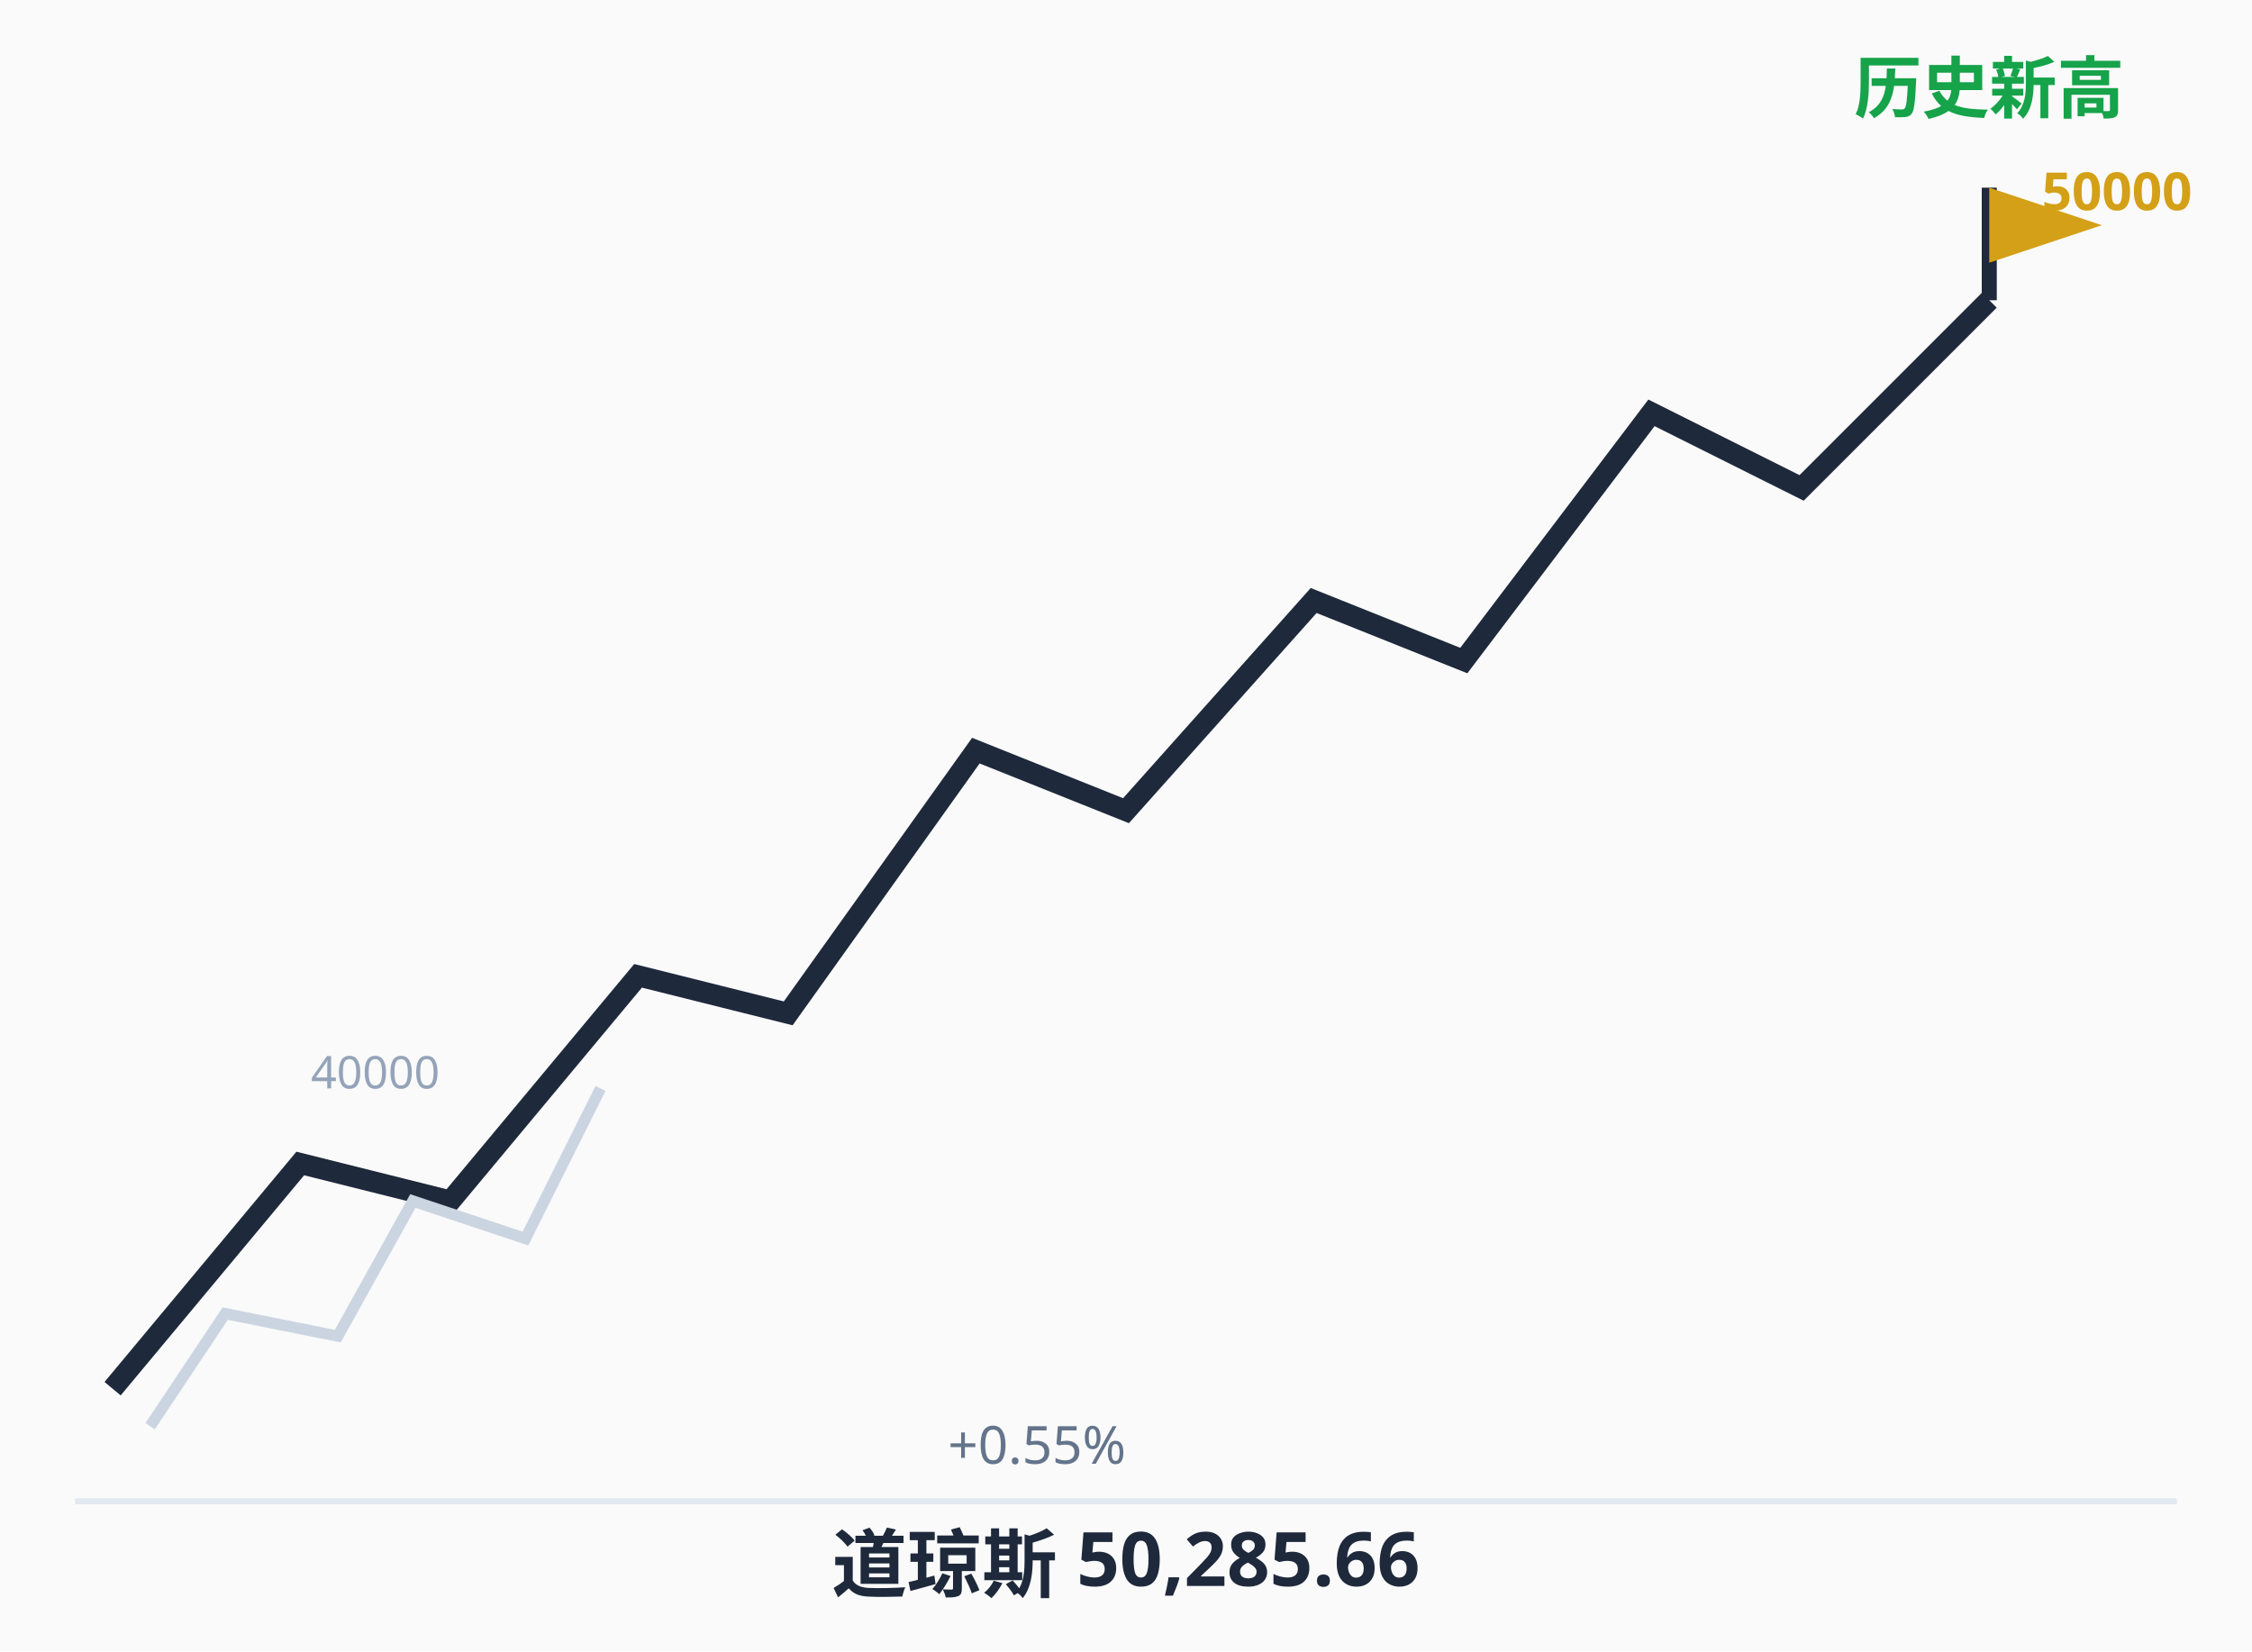
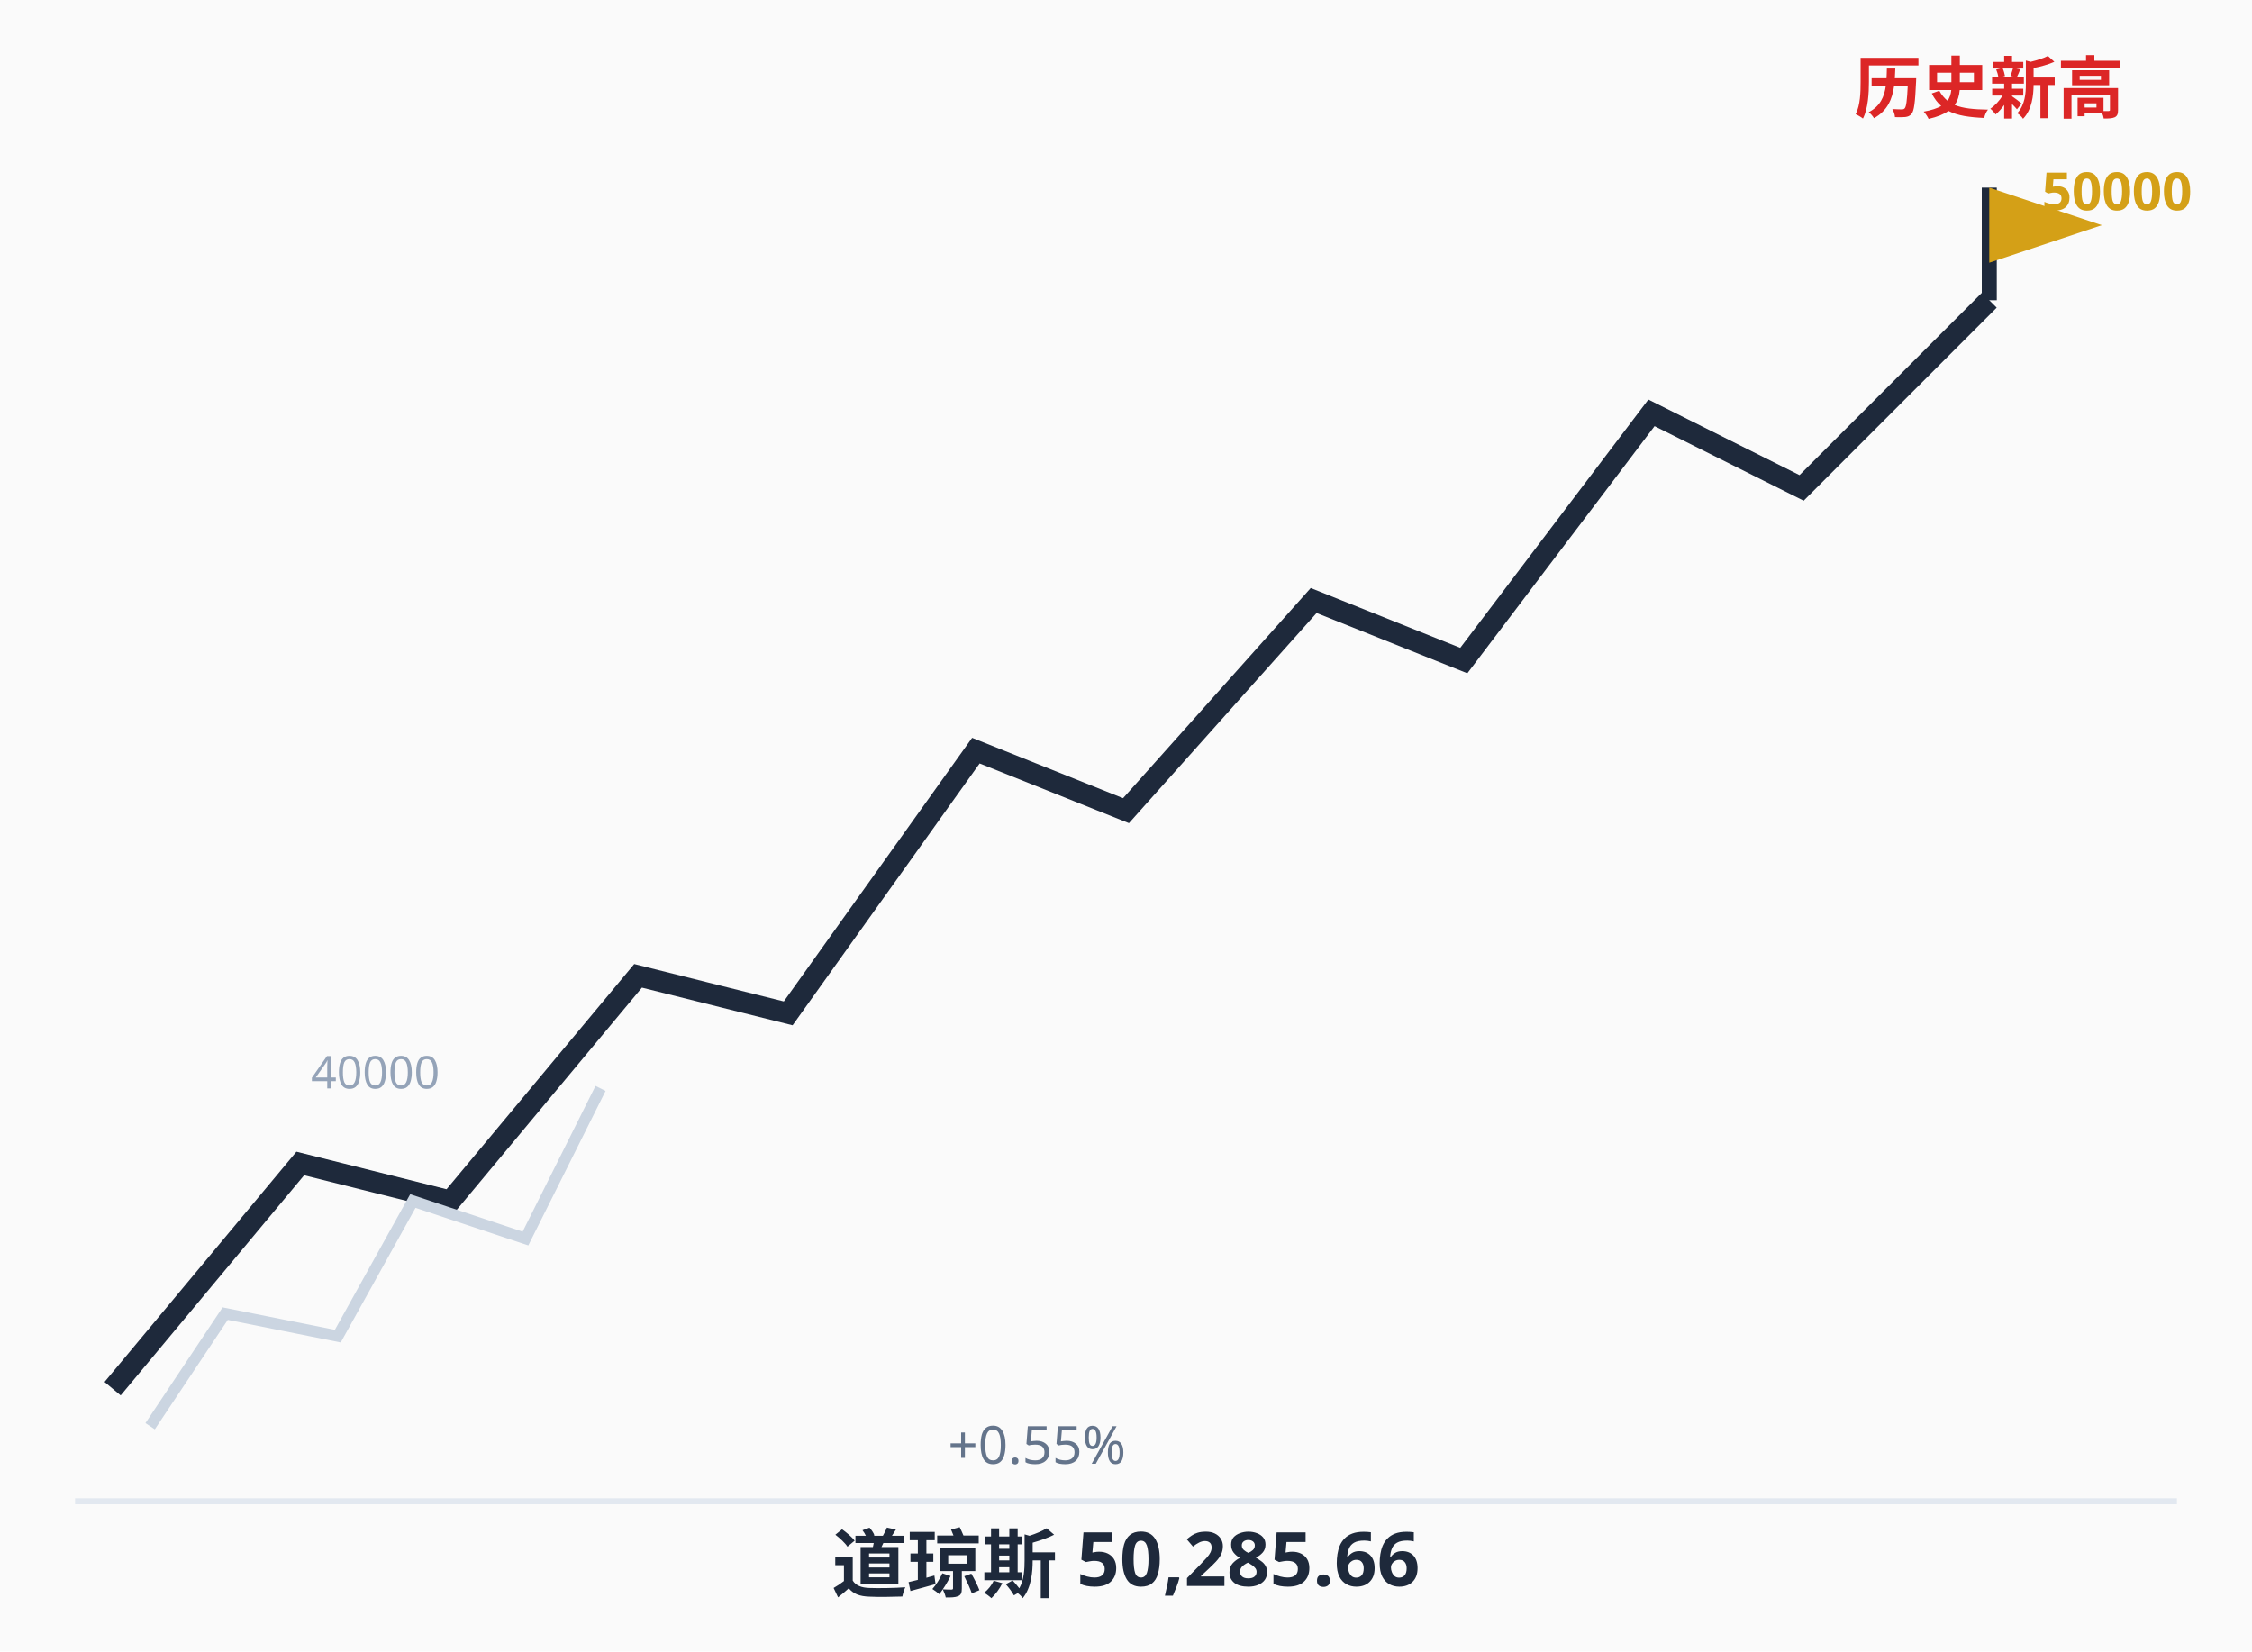
<svg xmlns="http://www.w3.org/2000/svg" viewBox="0 0 300 220">
  <rect width="300" height="220" fill="#FAFAFA" />
  <polyline points="15,185 40,155 60,160 85,130 105,135 130,100 150,108 175,80 195,88 220,55 240,65 265,40" fill="none" stroke="#1E293B" stroke-width="2.8" />
  <line x1="265" y1="40" x2="265" y2="25" stroke="#1E293B" stroke-width="2" />
  <polygon points="265,25 280,30 265,35" fill="#D4A017" />
  <text x="272" y="28" font-family="'Noto Sans SC',sans-serif" font-size="7" font-weight="700" fill="#D4A017">50000</text>
  <polyline points="20,190 30,175 45,178 55,160 70,165 80,145" fill="none" stroke="#CBD5E1" stroke-width="1.5" />
  <text x="50" y="145" text-anchor="middle" font-family="'Noto Sans SC',sans-serif" font-size="6" fill="#94A3B8">40000</text>
-   <text x="265" y="15" text-anchor="middle" font-family="'Noto Sans SC',sans-serif" font-size="9" font-weight="700" fill="#16A34A">历史新高</text>
+   <text x="265" y="15" text-anchor="middle" font-family="'Noto Sans SC',sans-serif" font-size="9" font-weight="700" fill="#DC2626">历史新高</text>
  <line x1="10" y1="200" x2="290" y2="200" stroke="#E2E8F0" stroke-width="0.8" />
  <text x="150" y="212" text-anchor="middle" font-family="'Noto Sans SC',sans-serif" font-size="10" font-weight="700" fill="#1E293B">道琼斯 50,285.66</text>
  <text x="150" y="195" text-anchor="end" font-family="'Noto Sans SC',sans-serif" font-size="7" fill="#64748B">+0.55%</text>
</svg>
